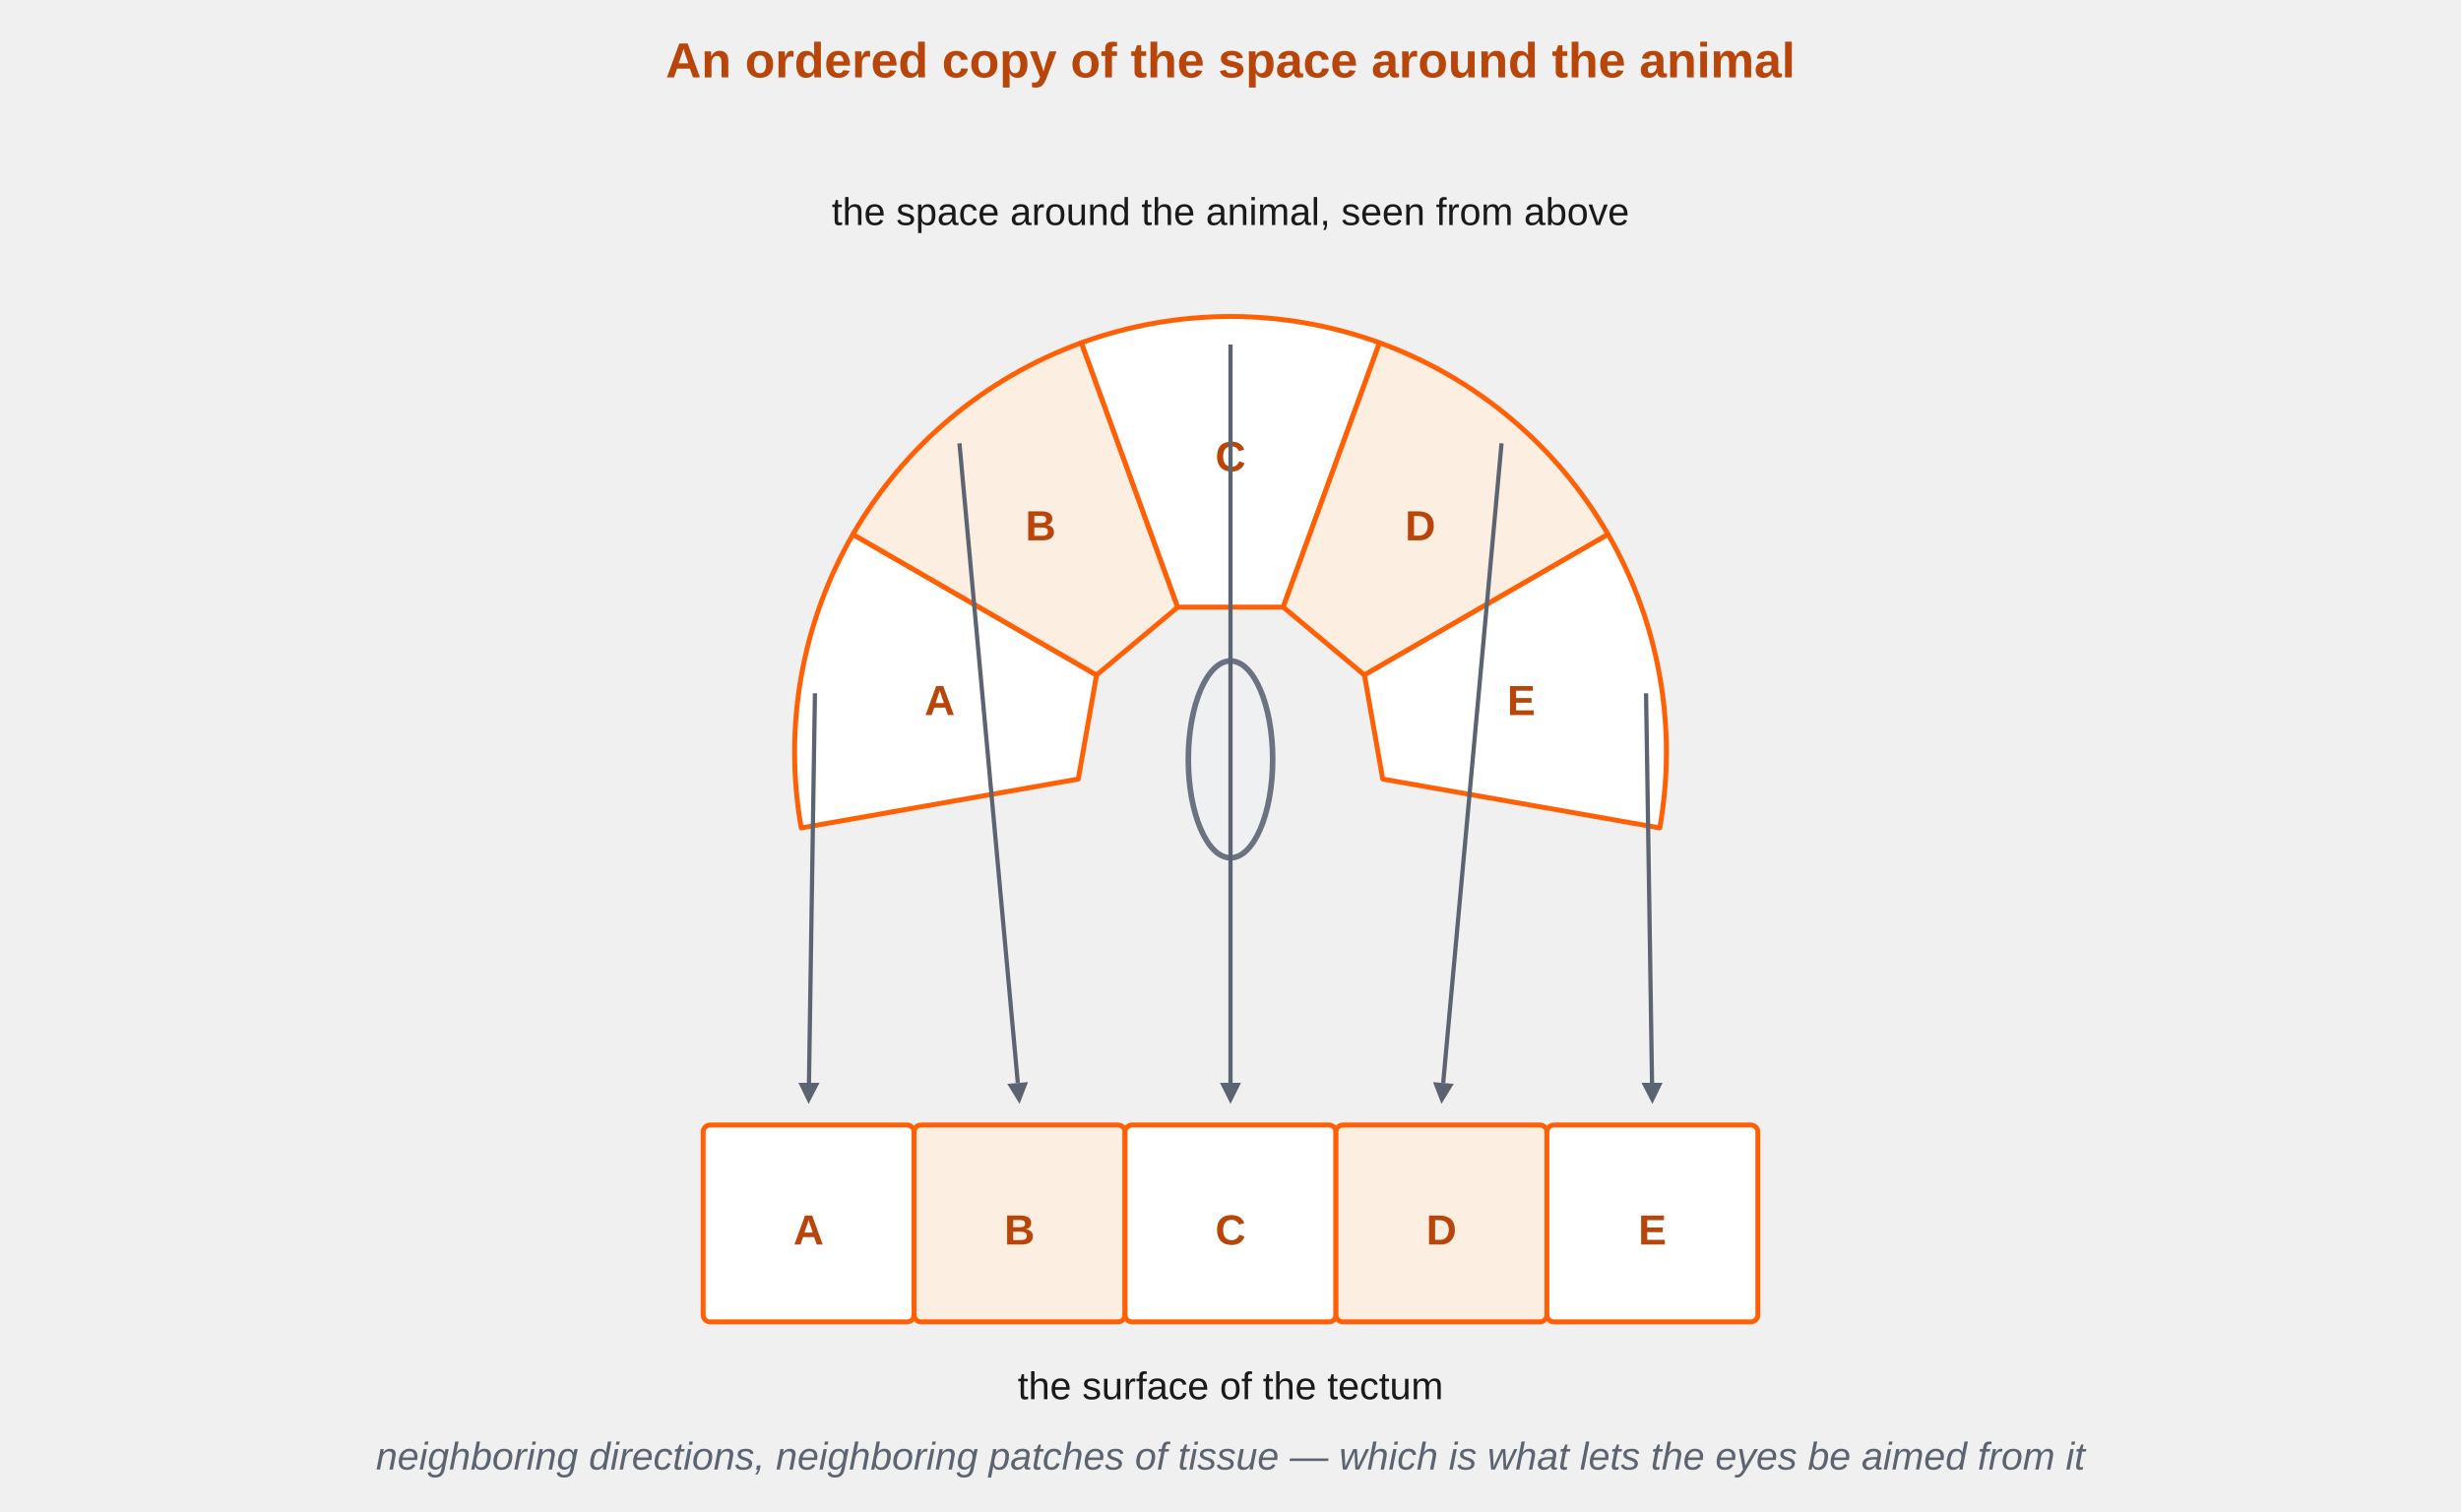
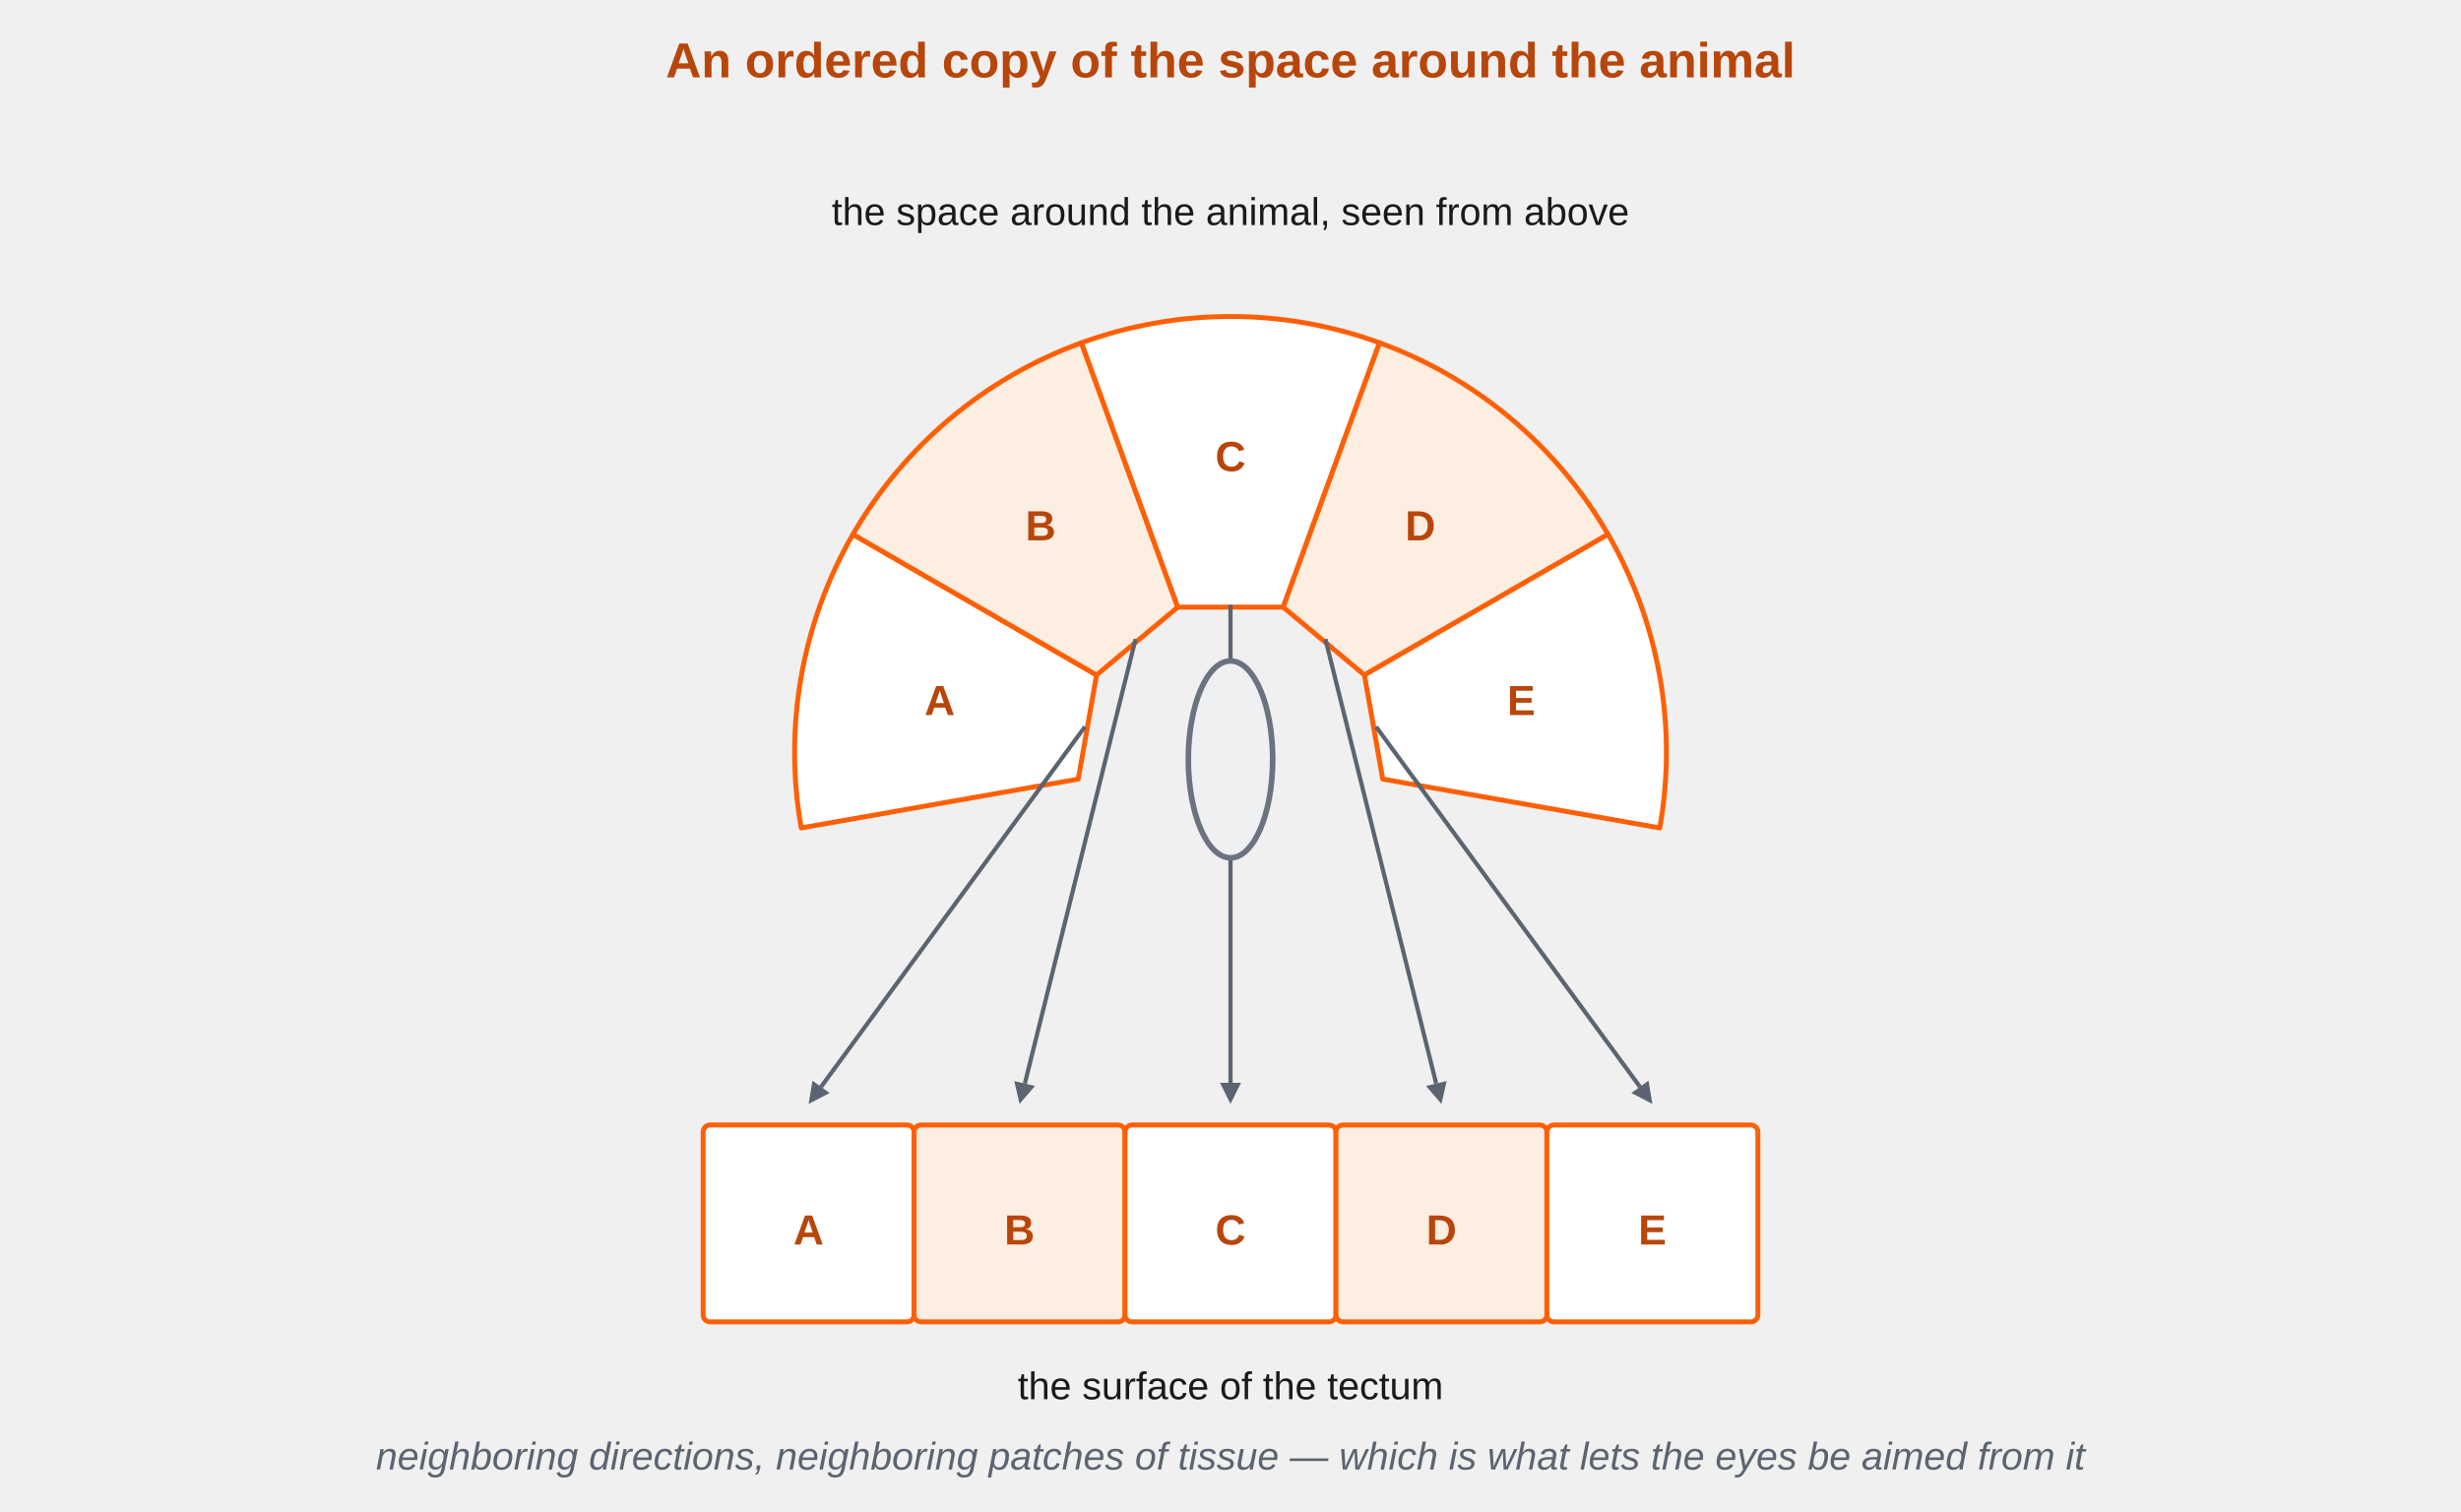
<svg xmlns="http://www.w3.org/2000/svg" viewBox="0 0 700 430" width="700" height="430" font-family="Cambria, Calibri, Arial, DejaVu Sans, sans-serif">
  <text x="350.0" y="22.0" font-size="14" fill="#b8460a" text-anchor="middle" font-weight="bold">An ordered copy of the space around the animal</text>
  <path d="M 306.7 221.6 L 227.9 235.5 A 124.0 124.0 0 0 1 242.6 152.0 L 311.9 192.0 Z" fill="#ffffff" stroke="#FF5F05" stroke-width="1.4" stroke-linejoin="round" stroke-linecap="round" />
  <text x="267.3" y="203.4" font-size="12" fill="#b8460a" text-anchor="middle" font-weight="bold">A</text>
  <path d="M 311.9 192.0 L 242.6 152.0 A 124.0 124.0 0 0 1 307.6 97.5 L 335.0 172.7 Z" fill="#fdeee2" stroke="#FF5F05" stroke-width="1.4" stroke-linejoin="round" stroke-linecap="round" />
  <text x="296.0" y="153.7" font-size="12" fill="#b8460a" text-anchor="middle" font-weight="bold">B</text>
  <path d="M 335.0 172.7 L 307.6 97.5 A 124.0 124.0 0 0 1 392.4 97.5 L 365.0 172.7 Z" fill="#ffffff" stroke="#FF5F05" stroke-width="1.4" stroke-linejoin="round" stroke-linecap="round" />
  <text x="350.0" y="134.0" font-size="12" fill="#b8460a" text-anchor="middle" font-weight="bold">C</text>
  <path d="M 365.0 172.7 L 392.4 97.5 A 124.0 124.0 0 0 1 457.4 152.0 L 388.1 192.0 Z" fill="#fdeee2" stroke="#FF5F05" stroke-width="1.4" stroke-linejoin="round" stroke-linecap="round" />
  <text x="404.0" y="153.7" font-size="12" fill="#b8460a" text-anchor="middle" font-weight="bold">D</text>
  <path d="M 388.1 192.0 L 457.4 152.0 A 124.0 124.0 0 0 1 472.1 235.5 L 393.3 221.6 Z" fill="#ffffff" stroke="#FF5F05" stroke-width="1.4" stroke-linejoin="round" stroke-linecap="round" />
  <text x="432.7" y="203.4" font-size="12" fill="#b8460a" text-anchor="middle" font-weight="bold">E</text>
-   <ellipse cx="350.0" cy="216" rx="12" ry="28" fill="#eef0f2" stroke="#6B7280" stroke-width="1.6" />
  <text x="350.0" y="64.0" font-size="11" fill="#1a1a1a" text-anchor="middle" font-weight="normal">the space around the animal, seen from above</text>
  <rect x="200.0" y="320.0" width="60.0" height="56.0" fill="#ffffff" stroke="#FF5F05" stroke-width="1.4" rx="2" />
  <text x="230.0" y="354.0" font-size="12" fill="#b8460a" text-anchor="middle" font-weight="bold">A</text>
-   <line x1="231.8" y1="197.2" x2="230.1" y2="308.0" stroke="#5b6470" stroke-width="1.2" stroke-linecap="butt" />
-   <polygon points="230.0,314.0 227.1,308.0 233.1,308.0" fill="#5b6470" />
+   <line x1="308.6" y1="206.7" x2="233.5" y2="309.2" stroke="#5b6470" stroke-width="1.2" stroke-linecap="butt" />
+   <polygon points="230.0,314.0 231.1,307.4 236.0,310.9" fill="#5b6470" />
  <rect x="260.0" y="320.0" width="60.0" height="56.0" fill="#fdeee2" stroke="#FF5F05" stroke-width="1.4" rx="2" />
  <text x="290.0" y="354.0" font-size="12" fill="#b8460a" text-anchor="middle" font-weight="bold">B</text>
-   <line x1="272.9" y1="126.1" x2="289.5" y2="308.0" stroke="#5b6470" stroke-width="1.2" stroke-linecap="butt" />
-   <polygon points="290.0,314.0 286.5,308.3 292.4,307.8" fill="#5b6470" />
+   <line x1="323.0" y1="181.8" x2="291.5" y2="308.2" stroke="#5b6470" stroke-width="1.2" stroke-linecap="butt" />
+   <polygon points="290.0,314.0 288.5,307.5 294.4,308.9" fill="#5b6470" />
  <rect x="320.0" y="320.0" width="60.0" height="56.0" fill="#ffffff" stroke="#FF5F05" stroke-width="1.4" rx="2" />
  <text x="350.0" y="354.0" font-size="12" fill="#b8460a" text-anchor="middle" font-weight="bold">C</text>
-   <line x1="350.0" y1="98.0" x2="350.0" y2="308.0" stroke="#5b6470" stroke-width="1.2" stroke-linecap="butt" />
+   <line x1="350.0" y1="172.0" x2="350.0" y2="308.0" stroke="#5b6470" stroke-width="1.2" stroke-linecap="butt" />
  <polygon points="350.0,314.0 347.0,308.0 353.0,308.0" fill="#5b6470" />
  <rect x="380.0" y="320.0" width="60.0" height="56.0" fill="#fdeee2" stroke="#FF5F05" stroke-width="1.4" rx="2" />
  <text x="410.0" y="354.0" font-size="12" fill="#b8460a" text-anchor="middle" font-weight="bold">D</text>
-   <line x1="427.1" y1="126.1" x2="410.5" y2="308.0" stroke="#5b6470" stroke-width="1.2" stroke-linecap="butt" />
-   <polygon points="410.0,314.0 407.6,307.8 413.5,308.3" fill="#5b6470" />
+   <line x1="377.0" y1="181.8" x2="408.5" y2="308.2" stroke="#5b6470" stroke-width="1.2" stroke-linecap="butt" />
+   <polygon points="410.0,314.0 405.6,308.9 411.5,307.5" fill="#5b6470" />
  <rect x="440.0" y="320.0" width="60.0" height="56.0" fill="#ffffff" stroke="#FF5F05" stroke-width="1.4" rx="2" />
  <text x="470.0" y="354.0" font-size="12" fill="#b8460a" text-anchor="middle" font-weight="bold">E</text>
-   <line x1="468.2" y1="197.2" x2="469.9" y2="308.0" stroke="#5b6470" stroke-width="1.2" stroke-linecap="butt" />
-   <polygon points="470.0,314.0 466.9,308.0 472.9,308.0" fill="#5b6470" />
+   <line x1="391.4" y1="206.7" x2="466.5" y2="309.2" stroke="#5b6470" stroke-width="1.2" stroke-linecap="butt" />
+   <polygon points="470.0,314.0 464.0,310.9 468.9,307.4" fill="#5b6470" />
+   <ellipse cx="350.0" cy="216" rx="12" ry="28" fill="#eef0f2" stroke="#6B7280" stroke-width="1.6" />
  <text x="350.0" y="398.0" font-size="11" fill="#1a1a1a" text-anchor="middle" font-weight="normal">the surface of the tectum</text>
  <text x="350.0" y="418.0" font-size="11" fill="#5b6470" text-anchor="middle" font-weight="normal" font-style="italic">neighboring directions, neighboring patches of tissue — which is what lets the eyes be aimed from it</text>
</svg>
